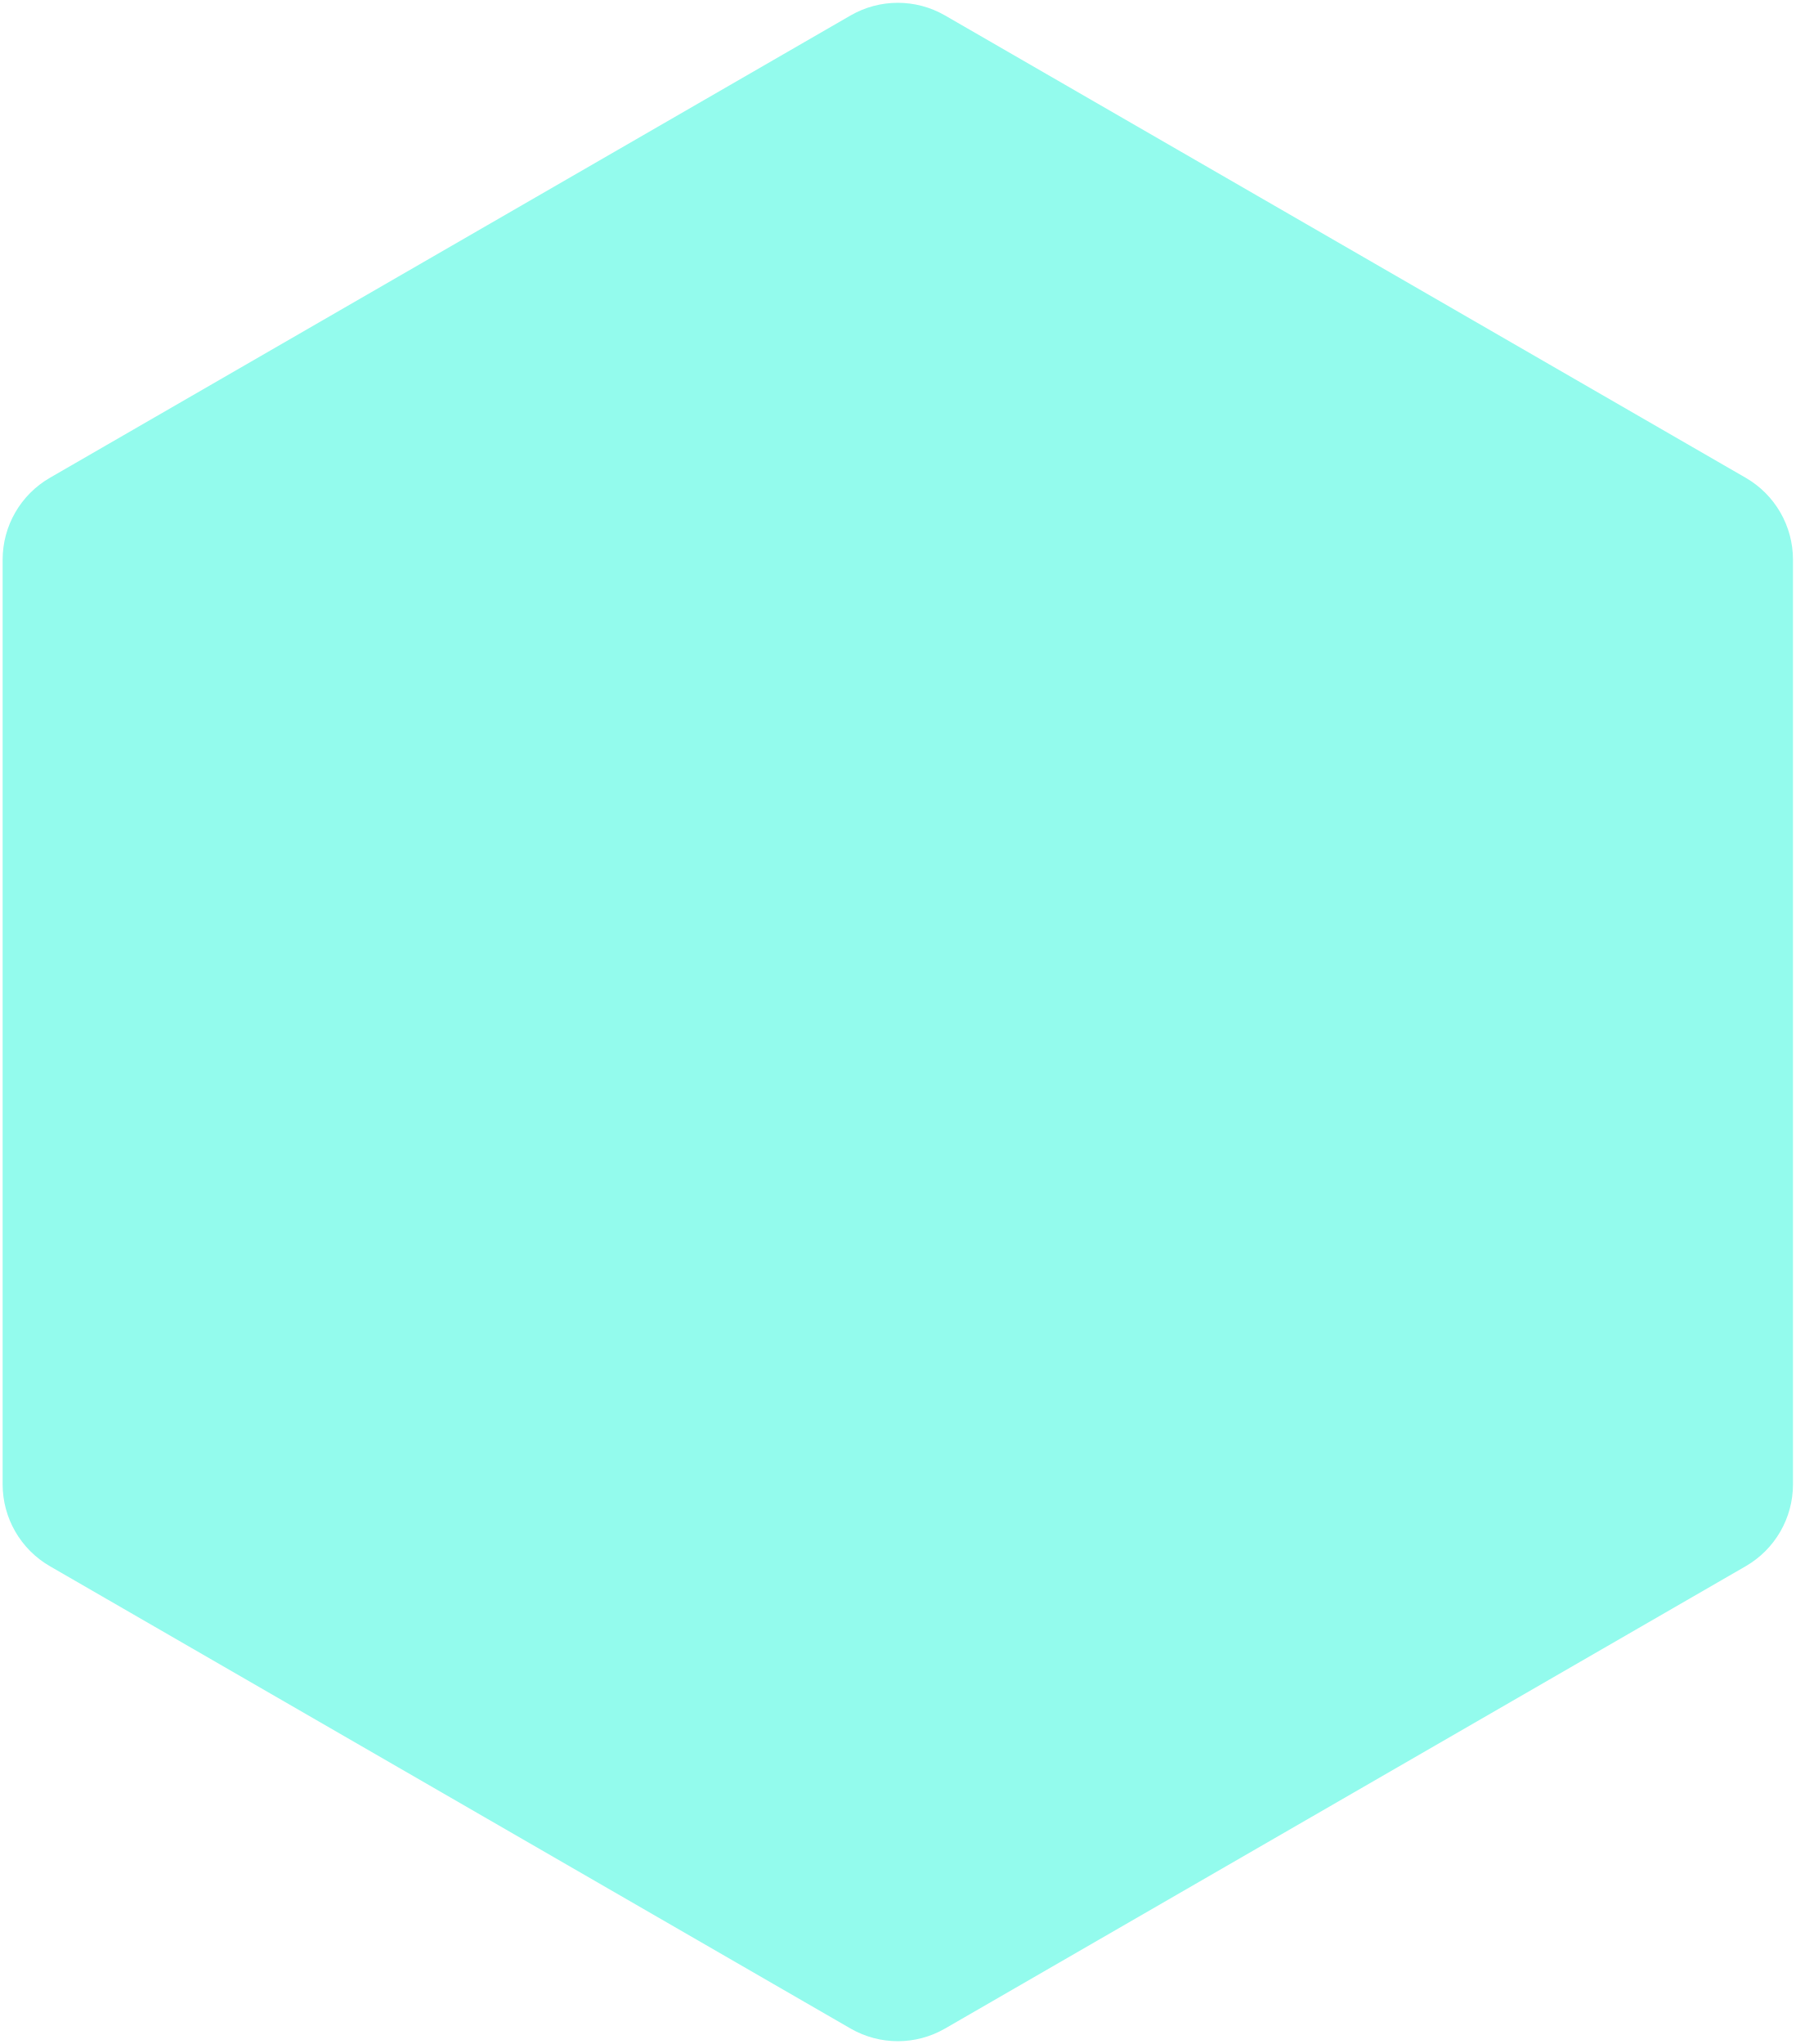
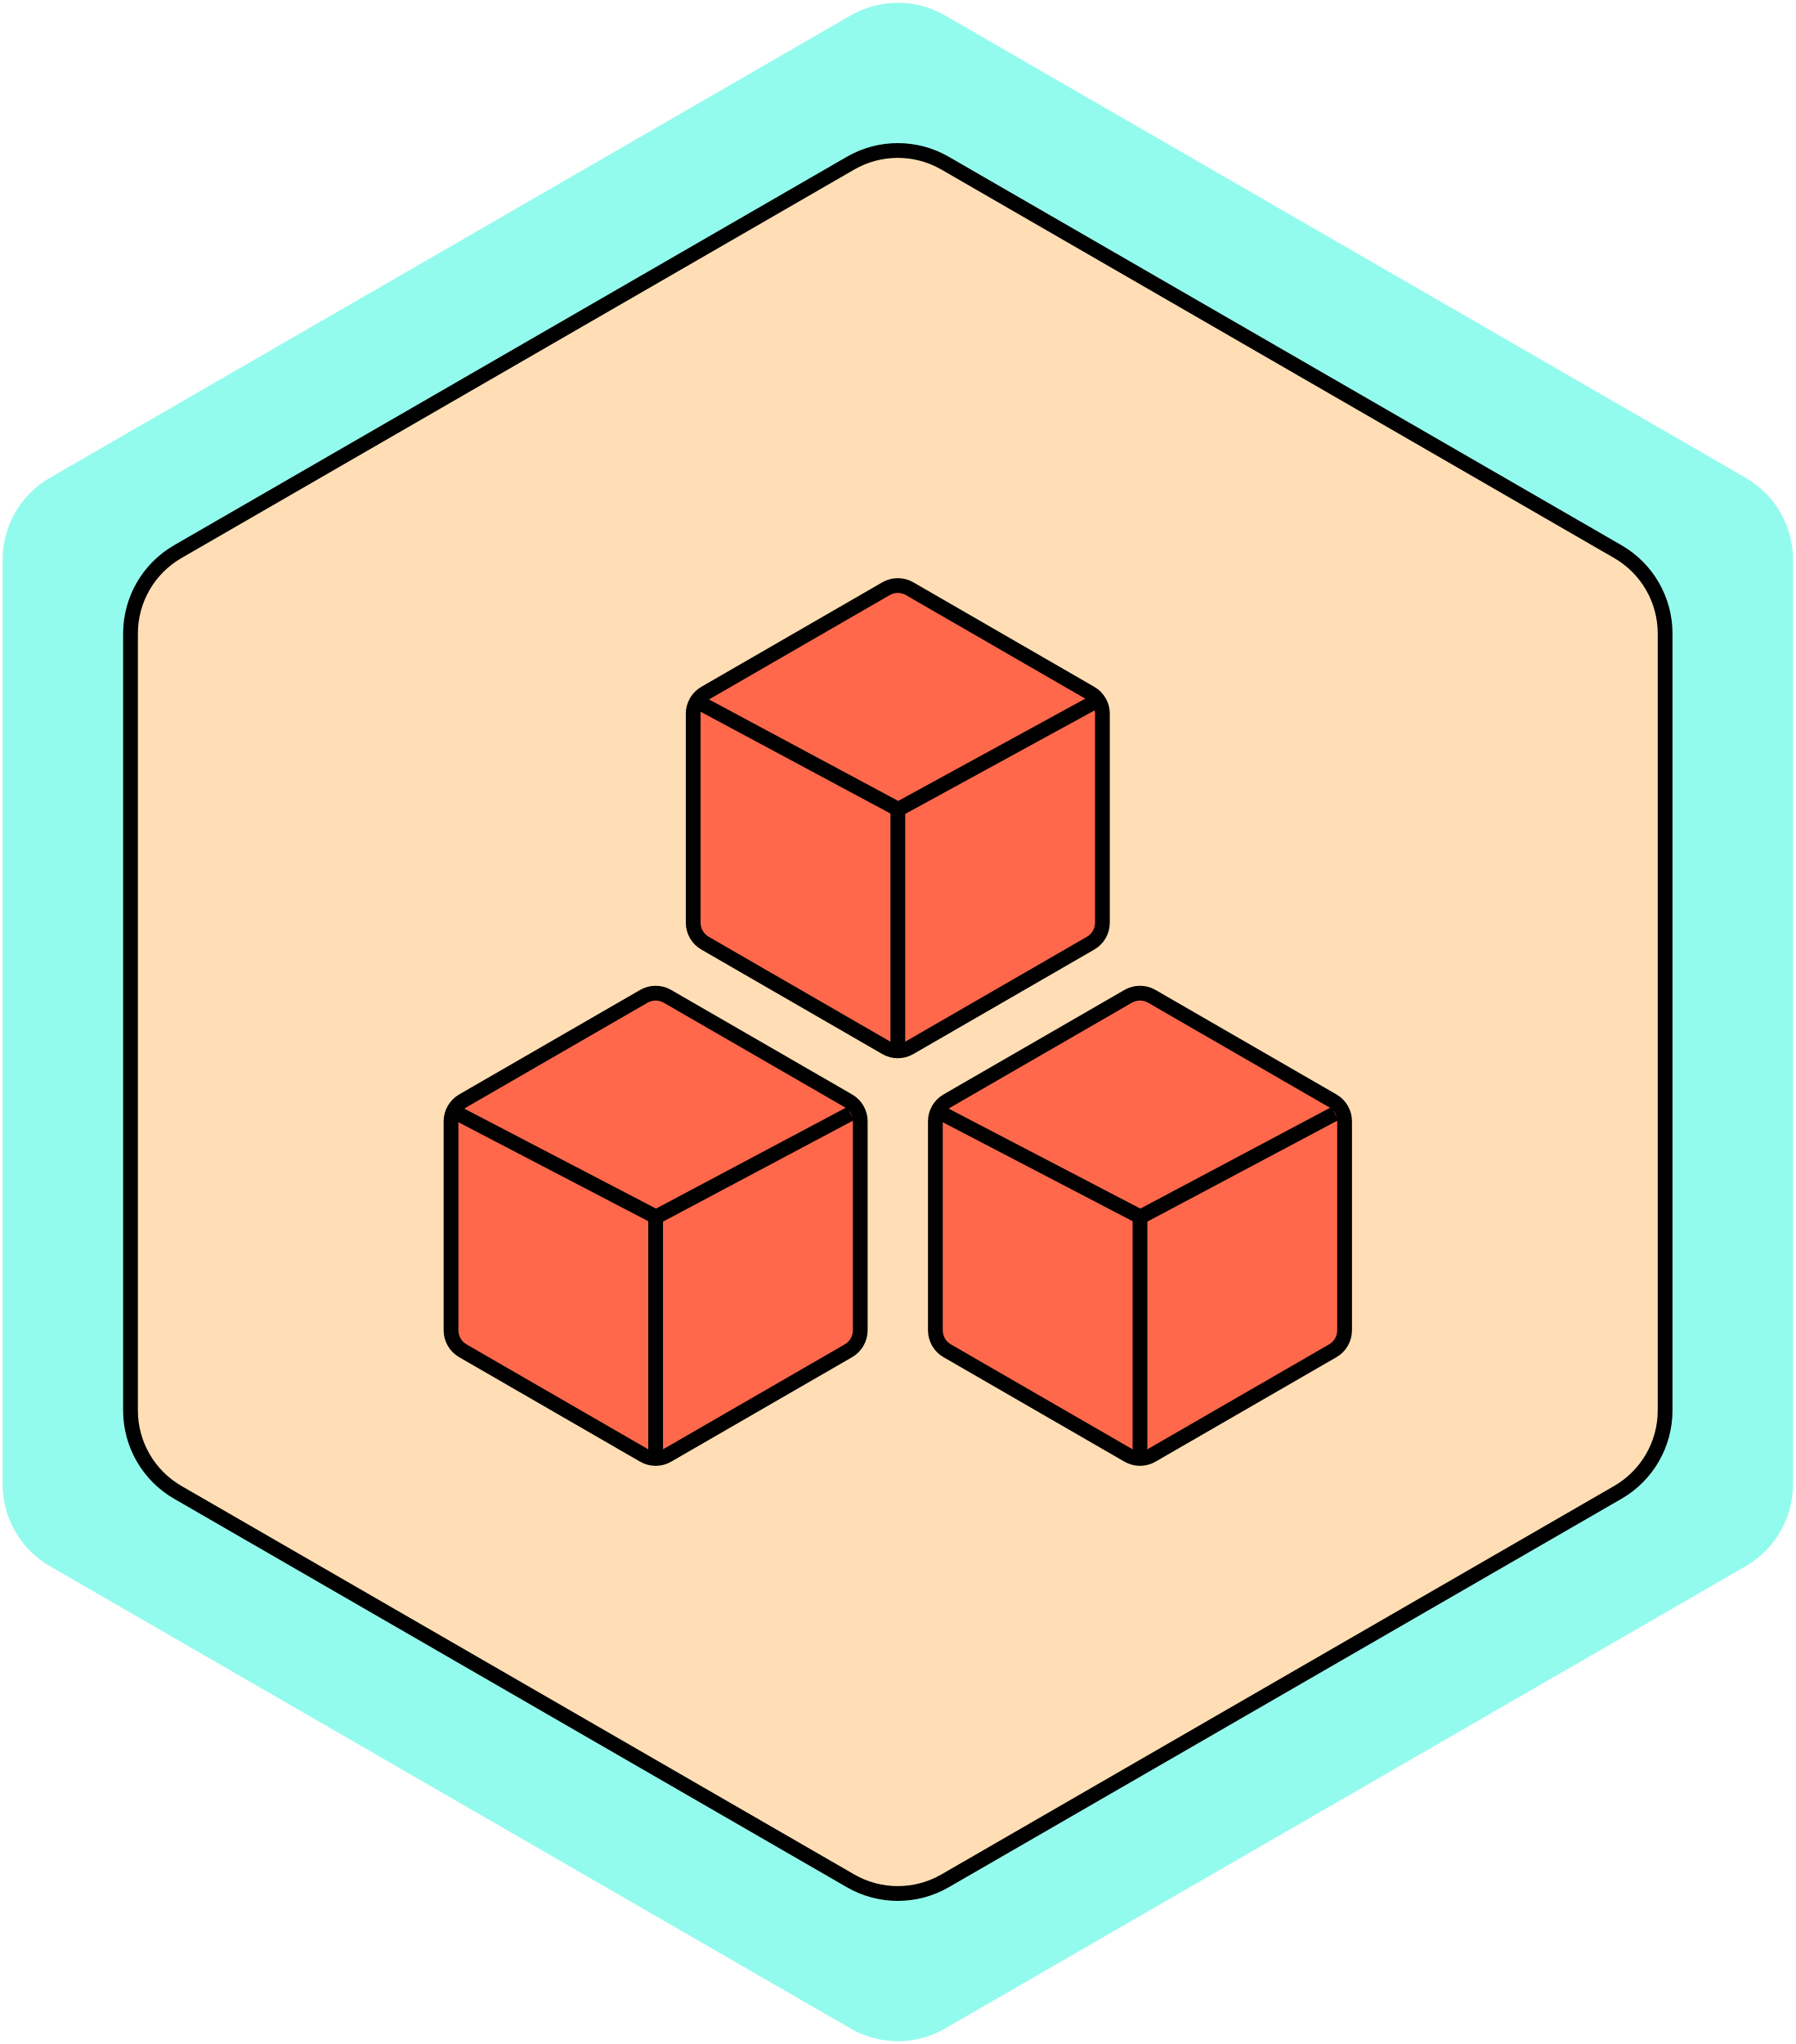
<svg xmlns="http://www.w3.org/2000/svg" width="608" height="692" viewBox="0 0 608 692" fill="none">
  <path d="M288 5.238C297.901 -0.479 310.099 -0.479 320 5.238L591.109 161.762C601.01 167.479 607.109 178.043 607.109 189.475V502.525C607.109 513.957 601.01 524.521 591.109 530.238L320 686.762C310.099 692.479 297.901 692.479 288 686.762L16.891 530.238C6.99 524.521 0.891 513.957 0.891 502.525V189.475C0.891 178.043 6.99 167.479 16.891 161.762L288 5.238Z" fill="#93FBED" />
+   <path d="M288 55.238C297.901 49.521 310.099 49.521 320 55.238L547.808 186.762C557.708 192.479 563.808 203.043 563.808 214.475V477.525C563.808 488.957 557.708 499.521 547.808 505.238L320 636.762C310.099 642.479 297.901 642.479 288 636.762L60.192 505.238C50.292 499.521 44.192 488.957 44.192 477.525V214.475C44.192 203.043 50.291 192.479 60.192 186.762L288 55.238Z" fill="#FFDEB5" stroke="black" stroke-width="5" />
+   <path d="M300 199.309C302.475 197.88 305.525 197.88 308 199.309L369.282 234.691C371.757 236.12 373.282 238.761 373.282 241.619V312.381C373.282 315.239 371.757 317.88 369.282 319.309L308 354.691C305.525 356.12 302.475 356.12 300 354.691L238.718 319.309C236.243 317.88 234.718 315.239 234.718 312.381V241.619C234.718 238.761 236.243 236.12 238.718 234.691L300 199.309Z" fill="#FF684B" stroke="black" stroke-width="5" />
+   <path d="M237 238L304.146 274L370 238" stroke="black" stroke-width="5" />
+   <path d="M304 273V355" stroke="black" stroke-width="5" />
+   <path d="M382 337.309C384.475 335.88 387.525 335.88 390 337.309L451.282 372.691C453.757 374.12 455.282 376.761 455.282 379.619V450.381C455.282 453.239 453.757 455.88 451.282 457.309L390 492.691C387.525 494.12 384.475 494.12 382 492.691L320.718 457.309C318.243 455.88 316.718 453.239 316.718 450.381V379.619C316.718 376.761 318.243 374.12 320.718 372.691L382 337.309Z" fill="#FF684B" stroke="black" stroke-width="5" />
+   <path d="M319 377L386.146 412L452 377" stroke="black" stroke-width="5" />
+   <path d="M386 411V494" stroke="black" stroke-width="5" />
+   <path d="M218 337.309C220.475 335.88 223.525 335.88 226 337.309L287.282 372.691C289.757 374.12 291.282 376.761 291.282 379.619V450.381C291.282 453.239 289.757 455.88 287.282 457.309L226 492.691C223.525 494.12 220.475 494.12 218 492.691L156.718 457.309C154.243 455.88 152.718 453.239 152.718 450.381V379.619C152.718 376.761 154.243 374.12 156.718 372.691L218 337.309Z" fill="#FF684B" stroke="black" stroke-width="5" />
+   <path d="M155 377L222.146 412L288 377" stroke="black" stroke-width="5" />
+   <path d="M222 411V494" stroke="black" stroke-width="5" />
</svg>
